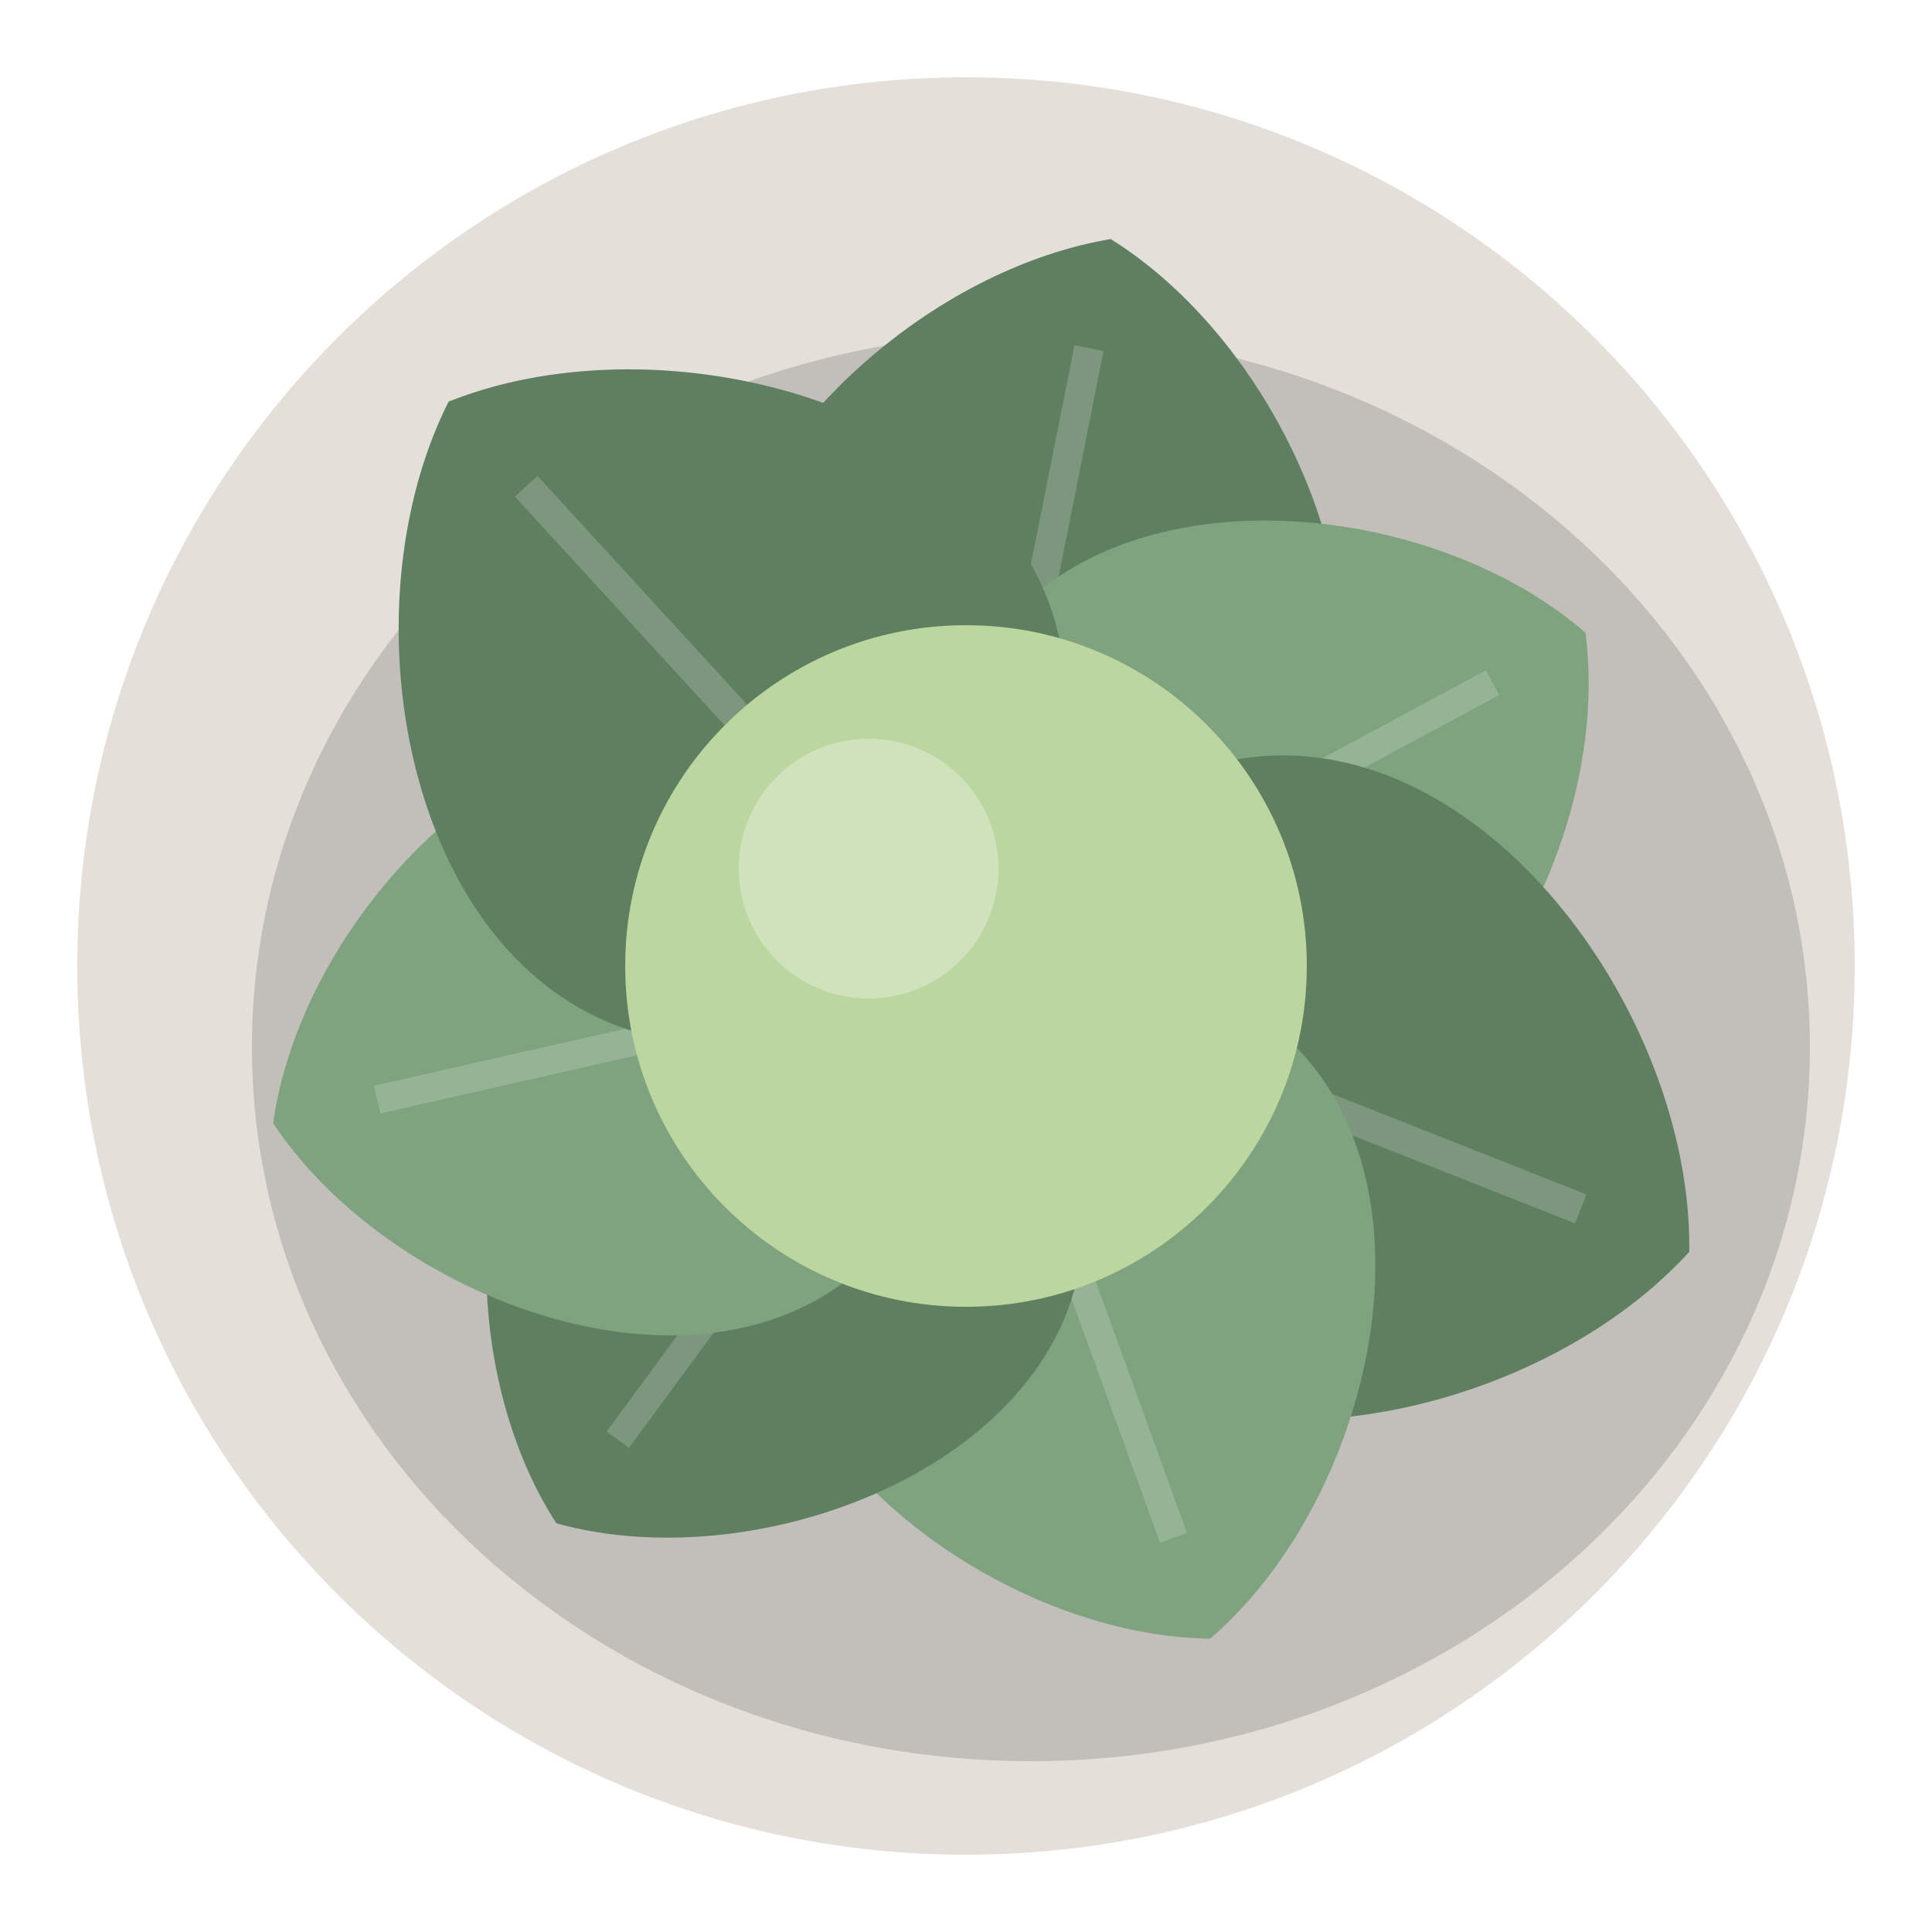
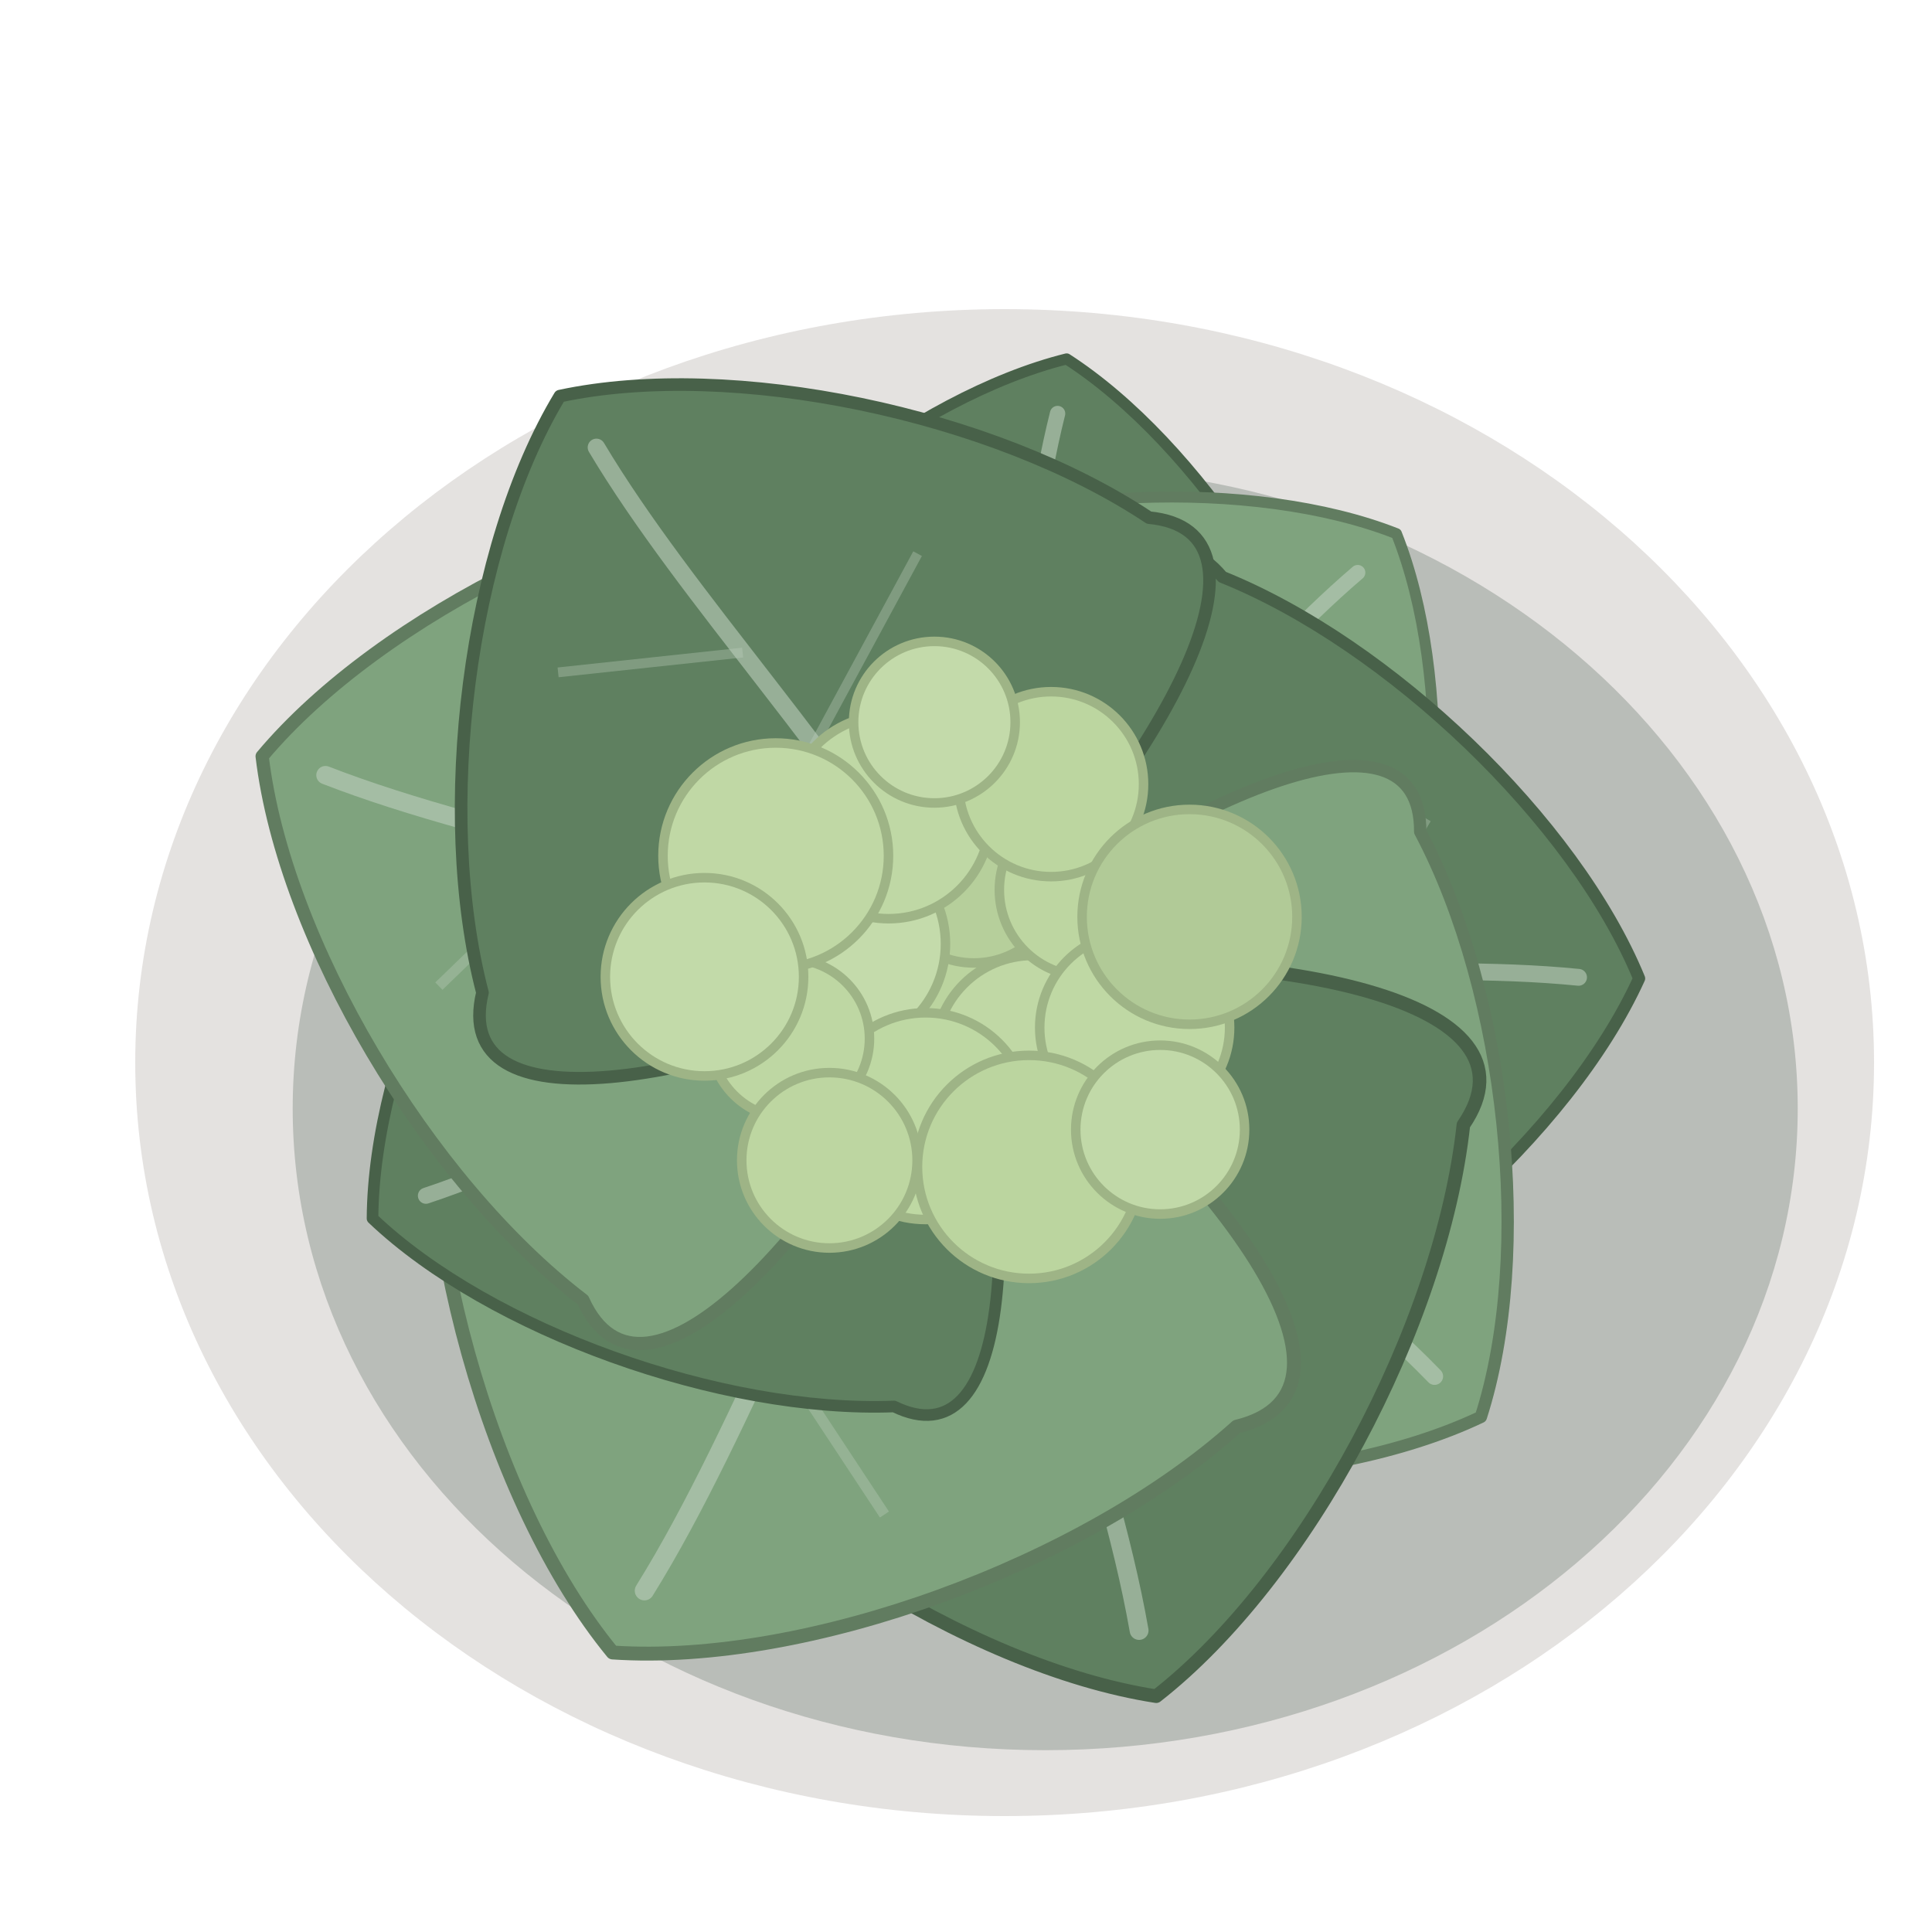
- <svg xmlns="http://www.w3.org/2000/svg" viewBox="-50 -50 100 100" width="100" height="100" role="img" aria-label="cavolo">
-   <circle cx="0" cy="0" r="46" fill="#6b4e2a" opacity="0.18" />
-   <ellipse cx="3.36" cy="4.2" rx="40.32" ry="36.96" fill="rgba(0,0,0,.15)" />
-   <g transform="rotate(11.2624)">
-     <path d="M0 0 C 27.623 -6.138, 15.192 -32.61, 0 -38.365 C -15.192 -32.61, -27.623 -6.138, 0 0 Z" fill="#5f8060" />
-     <path d="M0 0 L0 -32.61" stroke="rgba(255,255,255,.18)" stroke-width="1.535" />
+ <svg xmlns="http://www.w3.org/2000/svg" viewBox="-50 -50 100 100" width="100" height="100" role="img" aria-label="Cavolo cappuccio">
+   <ellipse cx="2" cy="5" rx="45" ry="39" fill="#2f1d10" opacity=".13" />
+   <g class="plant-glyph plant-glyph--brassica" style="isolation:isolate">
+     <ellipse cx="4.1" cy="7.38" rx="38.95" ry="33.21" fill="#112718" opacity="0.2" />
+     <g transform="rotate(9.411366)">
+       <path d="M0 0 C13.428 -2.548 23.392 -7.66 18.627 -11.785       C15.594 -19.748 7.364 -28.666 0 -31.851       C-7.364 -28.666 -15.594 -19.748 -18.627 -11.785       C-23.392 -7.66 -13.428 -2.548 0 0Z" fill="#5f8060" stroke="#486149" stroke-width="0.573" stroke-linejoin="round" />
+       <path d="M0 -1 C0.866 -10.829 -0.65 -21.022 0 -28.985" fill="none" stroke="#bfd1bf" stroke-width="0.796" stroke-linecap="round" opacity=".58" />
+       <path d="M0 -12.103 L9.097 -16.563 M0 -17.518 L-7.364 -21.659" fill="none" stroke="#bfd1bf" stroke-width="0.446" opacity=".34" />
+     </g>
+     <g transform="rotate(44.87467)">
+       <path d="M0 0 C13.313 -2.526 23.191 -7.595 18.467 -11.684       C15.461 -19.579 7.301 -28.421 0 -31.578       C-7.301 -28.421 -15.461 -19.579 -18.467 -11.684       C-23.191 -7.595 -13.313 -2.526 0 0Z" fill="#7fa37e" stroke="#617c60" stroke-width="0.568" stroke-linejoin="round" />
+       <path d="M0 -1 C0.859 -10.737 -0.644 -20.842 0 -28.736" fill="none" stroke="#bfd1bf" stroke-width="0.789" stroke-linecap="round" opacity=".58" />
+       <path d="M0 -12 L9.019 -16.421 M0 -17.368 L-7.301 -21.473" fill="none" stroke="#bfd1bf" stroke-width="0.442" opacity=".34" />
+     </g>
+     <g transform="rotate(91.05985)">
+       <path d="M0 0 C14.691 -2.788 25.592 -8.381 20.379 -12.893       C17.061 -21.605 8.057 -31.362 0 -34.847       C-8.057 -31.362 -17.061 -21.605 -20.379 -12.893       C-25.592 -8.381 -14.691 -2.788 0 0Z" fill="#5f8060" stroke="#486149" stroke-width="0.627" stroke-linejoin="round" />
+       <path d="M0 -1 C0.948 -11.848 -0.711 -22.999 0 -31.711" fill="none" stroke="#bfd1bf" stroke-width="0.871" stroke-linecap="round" opacity=".58" />
+       <path d="M0 -13.242 L9.952 -18.12 M0 -19.166 L-8.057 -23.696" fill="none" stroke="#bfd1bf" stroke-width="0.488" opacity=".34" />
+     </g>
+     <g transform="rotate(131.2106)">
+       <path d="M0 0 C14.935 -2.834 26.016 -8.52 20.717 -13.107       C17.344 -21.964 8.19 -31.883 0 -35.425       C-8.19 -31.883 -17.344 -21.964 -20.717 -13.107       C-26.016 -8.52 -14.935 -2.834 0 0Z" fill="#7fa37e" stroke="#617c60" stroke-width="0.638" stroke-linejoin="round" />
+       <path d="M0 -1 C0.964 -12.045 -0.723 -23.381 0 -32.237" fill="none" stroke="#bfd1bf" stroke-width="0.886" stroke-linecap="round" opacity=".58" />
+       <path d="M0 -13.462 L10.117 -18.421 M0 -19.484 L-8.19 -24.089" fill="none" stroke="#bfd1bf" stroke-width="0.496" opacity=".34" />
+     </g>
+     <g transform="rotate(165.3986)">
+       <path d="M0 0 C16.466 -3.125 28.683 -9.393 22.84 -14.451       C19.122 -24.215 9.03 -35.151 0 -39.056       C-9.03 -35.151 -19.122 -24.215 -22.84 -14.451       C-28.683 -9.393 -16.466 -3.125 0 0Z" fill="#5f8060" stroke="#486149" stroke-width="0.703" stroke-linejoin="round" />
+       <path d="M0 -1 C1.062 -13.279 -0.797 -25.777 0 -35.541" fill="none" stroke="#bfd1bf" stroke-width="0.976" stroke-linecap="round" opacity=".58" />
+       <path d="M0 -14.841 L11.155 -20.309 M0 -21.481 L-9.03 -26.558" fill="none" stroke="#bfd1bf" stroke-width="0.547" opacity=".34" />
+     </g>
+     <g transform="rotate(207.2374)">
+       <path d="M0 0 C16.849 -3.197 29.35 -9.611 23.371 -14.787       C19.567 -24.778 9.24 -35.968 0 -39.964       C-9.24 -35.968 -19.567 -24.778 -23.371 -14.787       C-29.35 -9.611 -16.849 -3.197 0 0Z" fill="#7fa37e" stroke="#617c60" stroke-width="0.719" stroke-linejoin="round" />
+       <path d="M0 -1 C1.087 -13.588 -0.815 -26.377 0 -36.368" fill="none" stroke="#bfd1bf" stroke-width="0.999" stroke-linecap="round" opacity=".58" />
+       <path d="M0 -15.186 L11.414 -20.781 M0 -21.98 L-9.24 -27.176" fill="none" stroke="#bfd1bf" stroke-width="0.56" opacity=".34" />
+     </g>
+     <g transform="rotate(246.9563)">
+       <path d="M0 0 C14.074 -2.671 24.516 -8.028 19.522 -12.351       C16.344 -20.697 7.718 -30.044 0 -33.382       C-7.718 -30.044 -16.344 -20.697 -19.522 -12.351       C-24.516 -8.028 -14.074 -2.671 0 0Z" fill="#5f8060" stroke="#486149" stroke-width="0.601" stroke-linejoin="round" />
+       <path d="M0 -1 C0.908 -11.35 -0.681 -22.032 0 -30.377" fill="none" stroke="#bfd1bf" stroke-width="0.835" stroke-linecap="round" opacity=".58" />
+       <path d="M0 -12.685 L9.534 -17.359 M0 -18.36 L-7.718 -22.7" fill="none" stroke="#bfd1bf" stroke-width="0.467" opacity=".34" />
+     </g>
+     <g transform="rotate(286.5923)">
+       <path d="M0 0 C16.027 -3.041 27.918 -9.143 22.231 -14.066       C18.612 -23.569 8.789 -34.214 0 -38.015       C-8.789 -34.214 -18.612 -23.569 -22.231 -14.066       C-27.918 -9.143 -16.027 -3.041 0 0Z" fill="#7fa37e" stroke="#617c60" stroke-width="0.684" stroke-linejoin="round" />
+       <path d="M0 -1 C1.034 -12.925 -0.776 -25.09 0 -34.594" fill="none" stroke="#bfd1bf" stroke-width="0.95" stroke-linecap="round" opacity=".58" />
+       <path d="M0 -14.446 L10.857 -19.768 M0 -20.908 L-8.789 -25.85" fill="none" stroke="#bfd1bf" stroke-width="0.532" opacity=".34" />
+     </g>
+     <g transform="rotate(324.5262)">
+       <path d="M0 0 C15.271 -2.898 26.6 -8.711 21.182 -13.402       C17.734 -22.457 8.374 -32.599 0 -36.221       C-8.374 -32.599 -17.734 -22.457 -21.182 -13.402       C-26.6 -8.711 -15.271 -2.898 0 0Z" fill="#5f8060" stroke="#486149" stroke-width="0.652" stroke-linejoin="round" />
+       <path d="M0 -1 C0.985 -12.315 -0.739 -23.906 0 -32.961" fill="none" stroke="#bfd1bf" stroke-width="0.906" stroke-linecap="round" opacity=".58" />
+       <path d="M0 -13.764 L10.345 -18.835 M0 -19.921 L-8.374 -24.63" fill="none" stroke="#bfd1bf" stroke-width="0.507" opacity=".34" />
+     </g>
+     <circle cx="0" cy="0" r="5.806" fill="#c1d9a7" stroke="#9eb486" stroke-width="0.492" />
+     <circle cx="-2.423" cy="2.219" r="4.592" fill="#bbd49f" stroke="#9eb486" stroke-width="0.492" />
+     <circle cx="0.406" cy="-4.629" r="4.472" fill="#b6cf9b" stroke="#9eb486" stroke-width="0.492" />
+     <circle cx="3.463" cy="4.516" r="5.062" fill="#c0d8a5" stroke="#9eb486" stroke-width="0.492" />
+     <circle cx="-6.471" cy="-1.145" r="5.409" fill="#c4dbab" stroke="#9eb486" stroke-width="0.492" />
+     <circle cx="6.199" cy="-3.943" r="4.473" fill="#bdd6a1" stroke="#9eb486" stroke-width="0.492" />
+     <circle cx="-2.089" cy="7.772" r="5.35" fill="#bed8a3" stroke="#9eb486" stroke-width="0.492" />
+     <circle cx="-4.007" cy="-7.715" r="5.267" fill="#bfd8a5" stroke="#9eb486" stroke-width="0.492" />
+     <circle cx="8.73" cy="3.188" r="4.915" fill="#bfd8a4" stroke="#9eb486" stroke-width="0.492" />
+     <circle cx="-9.111" cy="3.761" r="4.115" fill="#bed7a3" stroke="#9eb486" stroke-width="0.492" />
+     <circle cx="4.404" cy="-9.411" r="4.786" fill="#bcd6a0" stroke="#9eb486" stroke-width="0.492" />
+     <circle cx="3.262" cy="10.398" r="5.773" fill="#bbd59f" stroke="#9eb486" stroke-width="0.492" />
+     <circle cx="-9.848" cy="-5.707" r="5.836" fill="#c0d8a5" stroke="#9eb486" stroke-width="0.492" />
+     <circle cx="11.57" cy="-2.544" r="5.561" fill="#b1ca97" stroke="#9eb486" stroke-width="0.492" />
+     <circle cx="-7.07" cy="10.058" r="4.539" fill="#bdd6a1" stroke="#9eb486" stroke-width="0.492" />
+     <circle cx="-1.636" cy="-12.62" r="4.182" fill="#c3daaa" stroke="#9eb486" stroke-width="0.492" />
+     <circle cx="10.05" cy="8.469" r="4.37" fill="#c1d9a8" stroke="#9eb486" stroke-width="0.492" />
+     <circle cx="-13.536" cy="0.56" r="5.131" fill="#c2daa9" stroke="#9eb486" stroke-width="0.492" />
  </g>
-   <g transform="rotate(61.71755)">
-     <path d="M0 0 C 26.214 -5.825, 14.418 -30.947, 0 -36.408 C -14.418 -30.947, -26.214 -5.825, 0 0 Z" fill="#7fa37e" />
-     <path d="M0 0 L0 -30.947" stroke="rgba(255,255,255,.18)" stroke-width="1.456" />
-   </g>
-   <g transform="rotate(111.5597)">
-     <path d="M0 0 C 28.982 -6.44, 15.94 -34.215, 0 -40.253 C -15.94 -34.215, -28.982 -6.44, 0 0 Z" fill="#5f8060" />
-     <path d="M0 0 L0 -34.215" stroke="rgba(255,255,255,.18)" stroke-width="1.61" />
-   </g>
-   <g transform="rotate(160.055)">
-     <path d="M0 0 C 26.669 -5.926, 14.668 -31.484, 0 -37.04 C -14.668 -31.484, -26.669 -5.926, 0 0 Z" fill="#7fa37e" />
-     <path d="M0 0 L0 -31.484" stroke="rgba(255,255,255,.18)" stroke-width="1.482" />
-   </g>
-   <g transform="rotate(216.3177)">
-     <path d="M0 0 C 25.776 -5.728, 14.177 -30.43, 0 -35.8 C -14.177 -30.43, -25.776 -5.728, 0 0 Z" fill="#5f8060" />
-     <path d="M0 0 L0 -30.43" stroke="rgba(255,255,255,.18)" stroke-width="1.432" />
-   </g>
-   <g transform="rotate(257.2142)">
-     <path d="M0 0 C 26.476 -5.883, 14.562 -31.256, 0 -36.772 C -14.562 -31.256, -26.476 -5.883, 0 0 Z" fill="#7fa37e" />
-     <path d="M0 0 L0 -31.256" stroke="rgba(255,255,255,.18)" stroke-width="1.471" />
-   </g>
-   <g transform="rotate(317.4857)">
-     <path d="M0 0 C 28.534 -6.341, 15.694 -33.686, 0 -39.63 C -15.694 -33.686, -28.534 -6.341, 0 0 Z" fill="#5f8060" />
-     <path d="M0 0 L0 -33.686" stroke="rgba(255,255,255,.18)" stroke-width="1.585" />
-   </g>
-   <circle r="17.64" fill="#bcd6a0" />
-   <circle cx="-5.04" cy="-5.04" r="6.72" fill="rgba(255,255,255,.3)" />
</svg>
